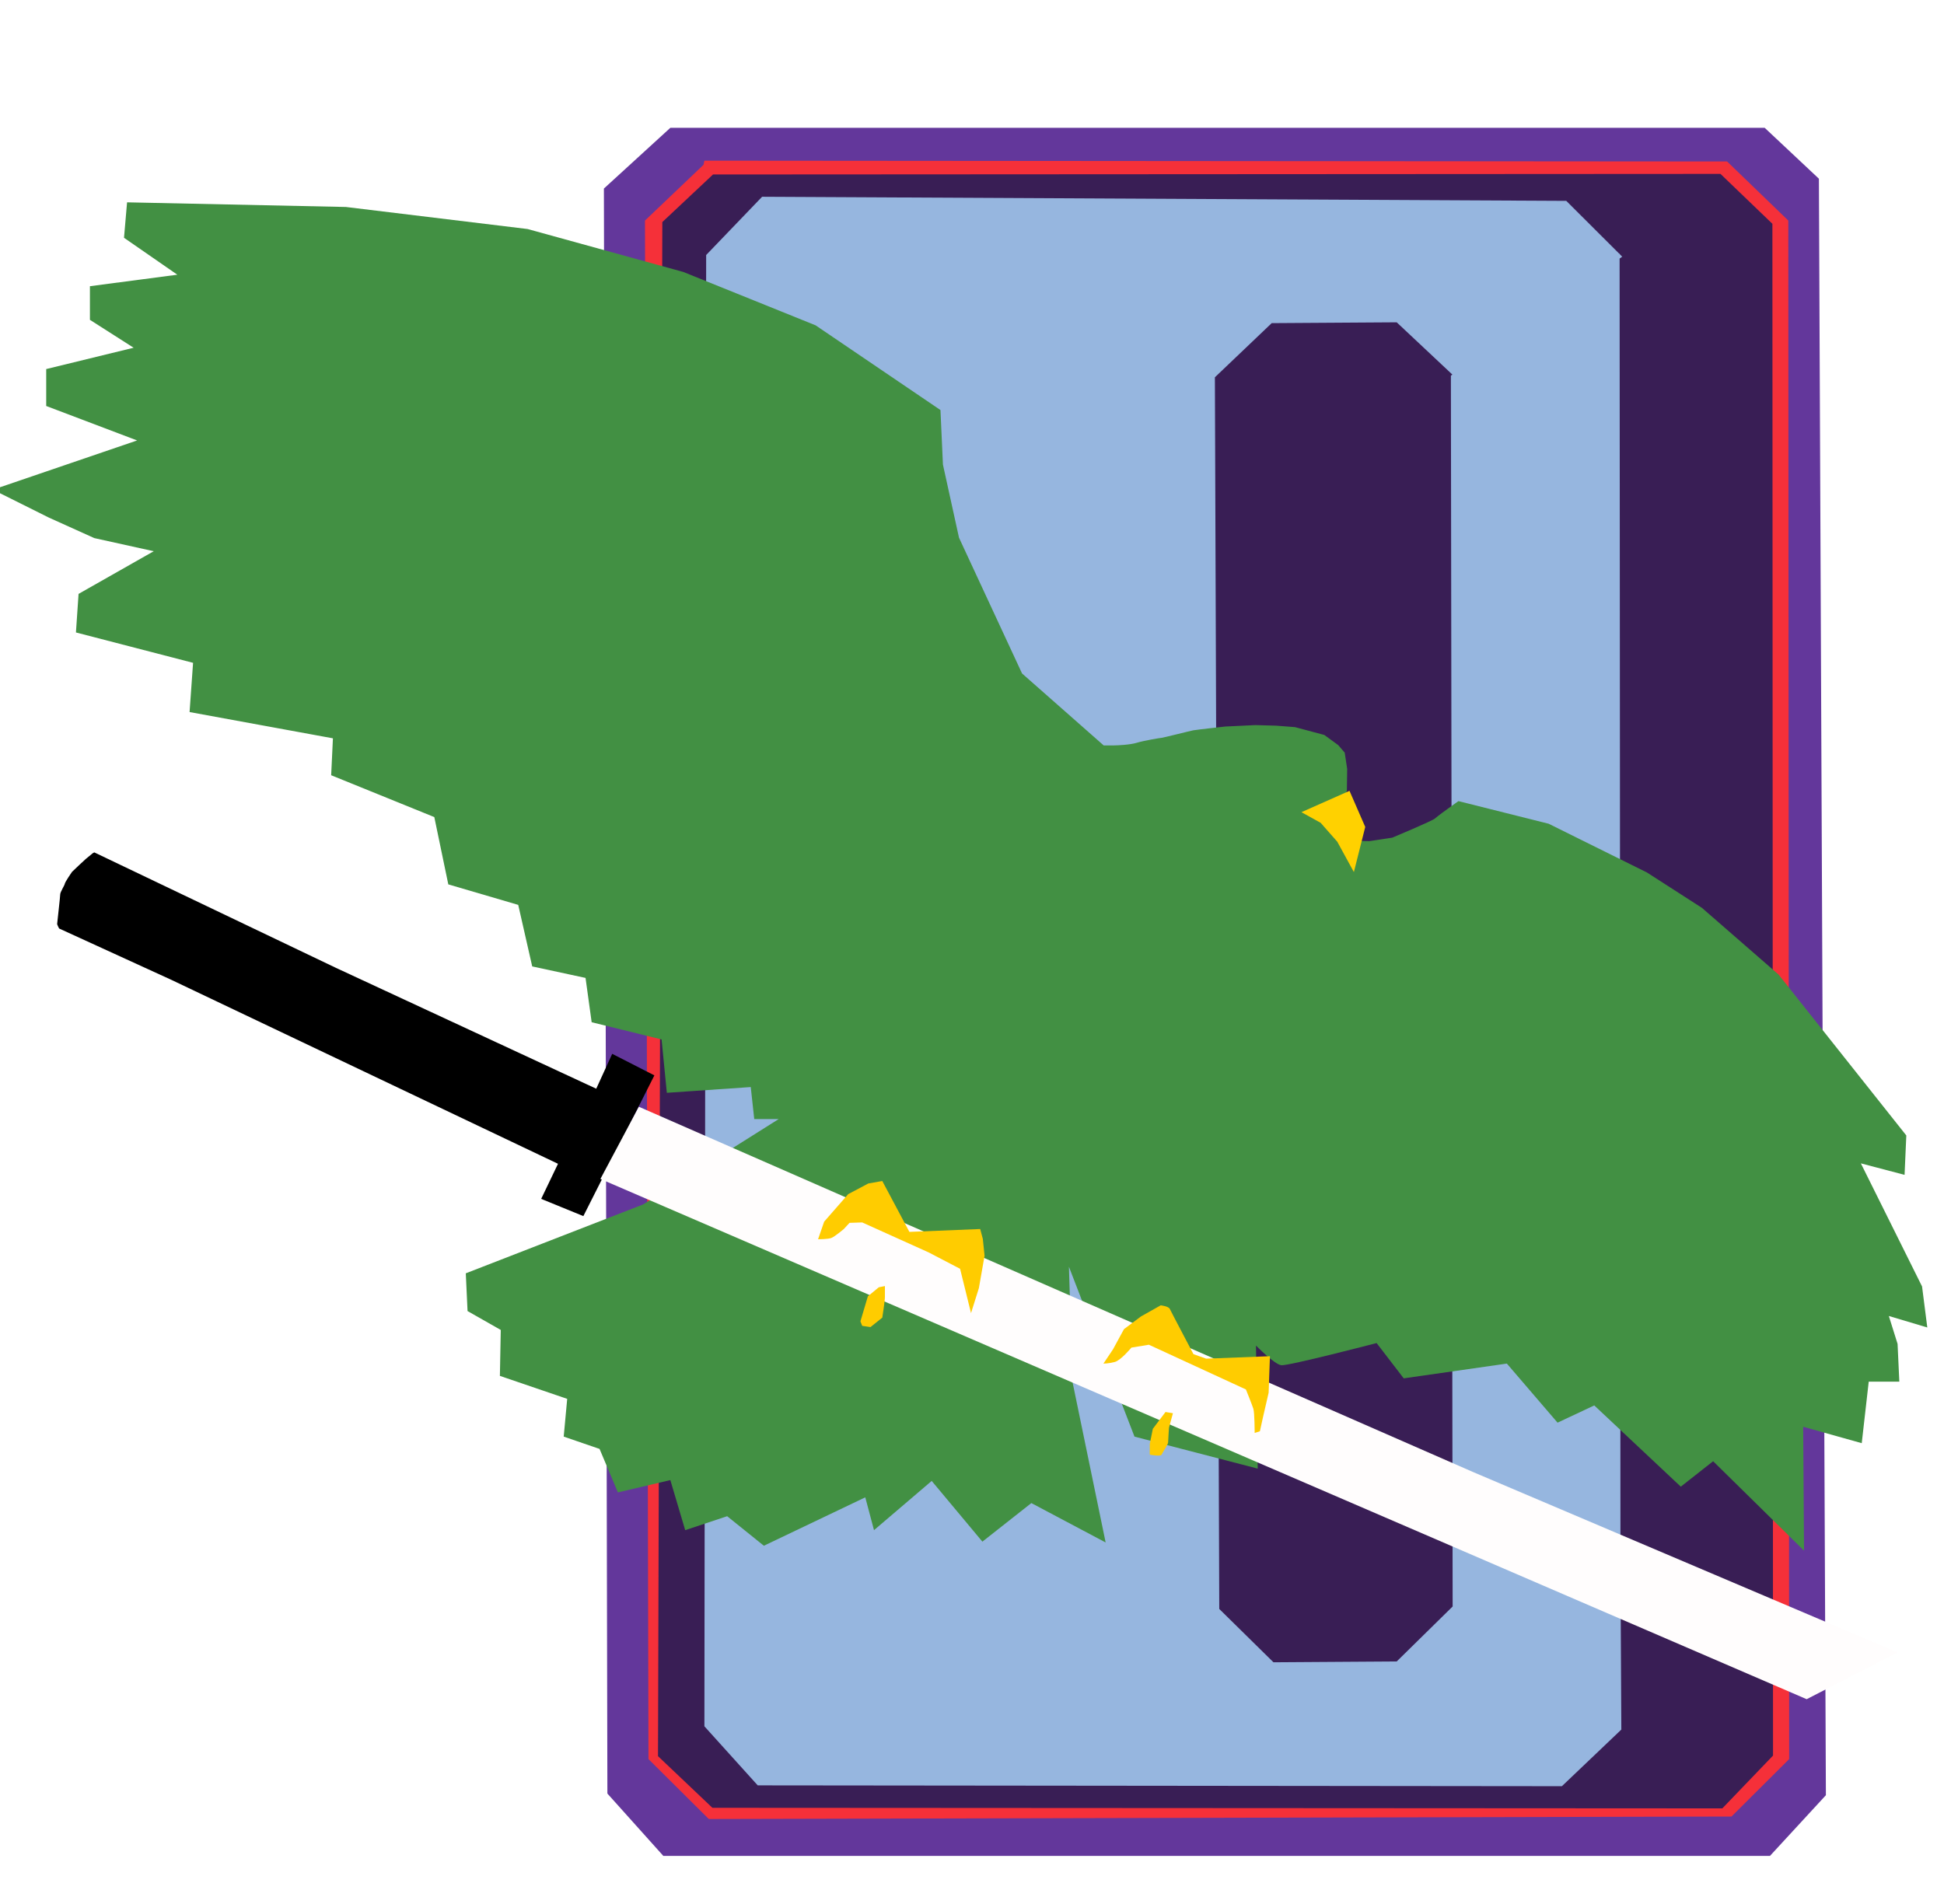
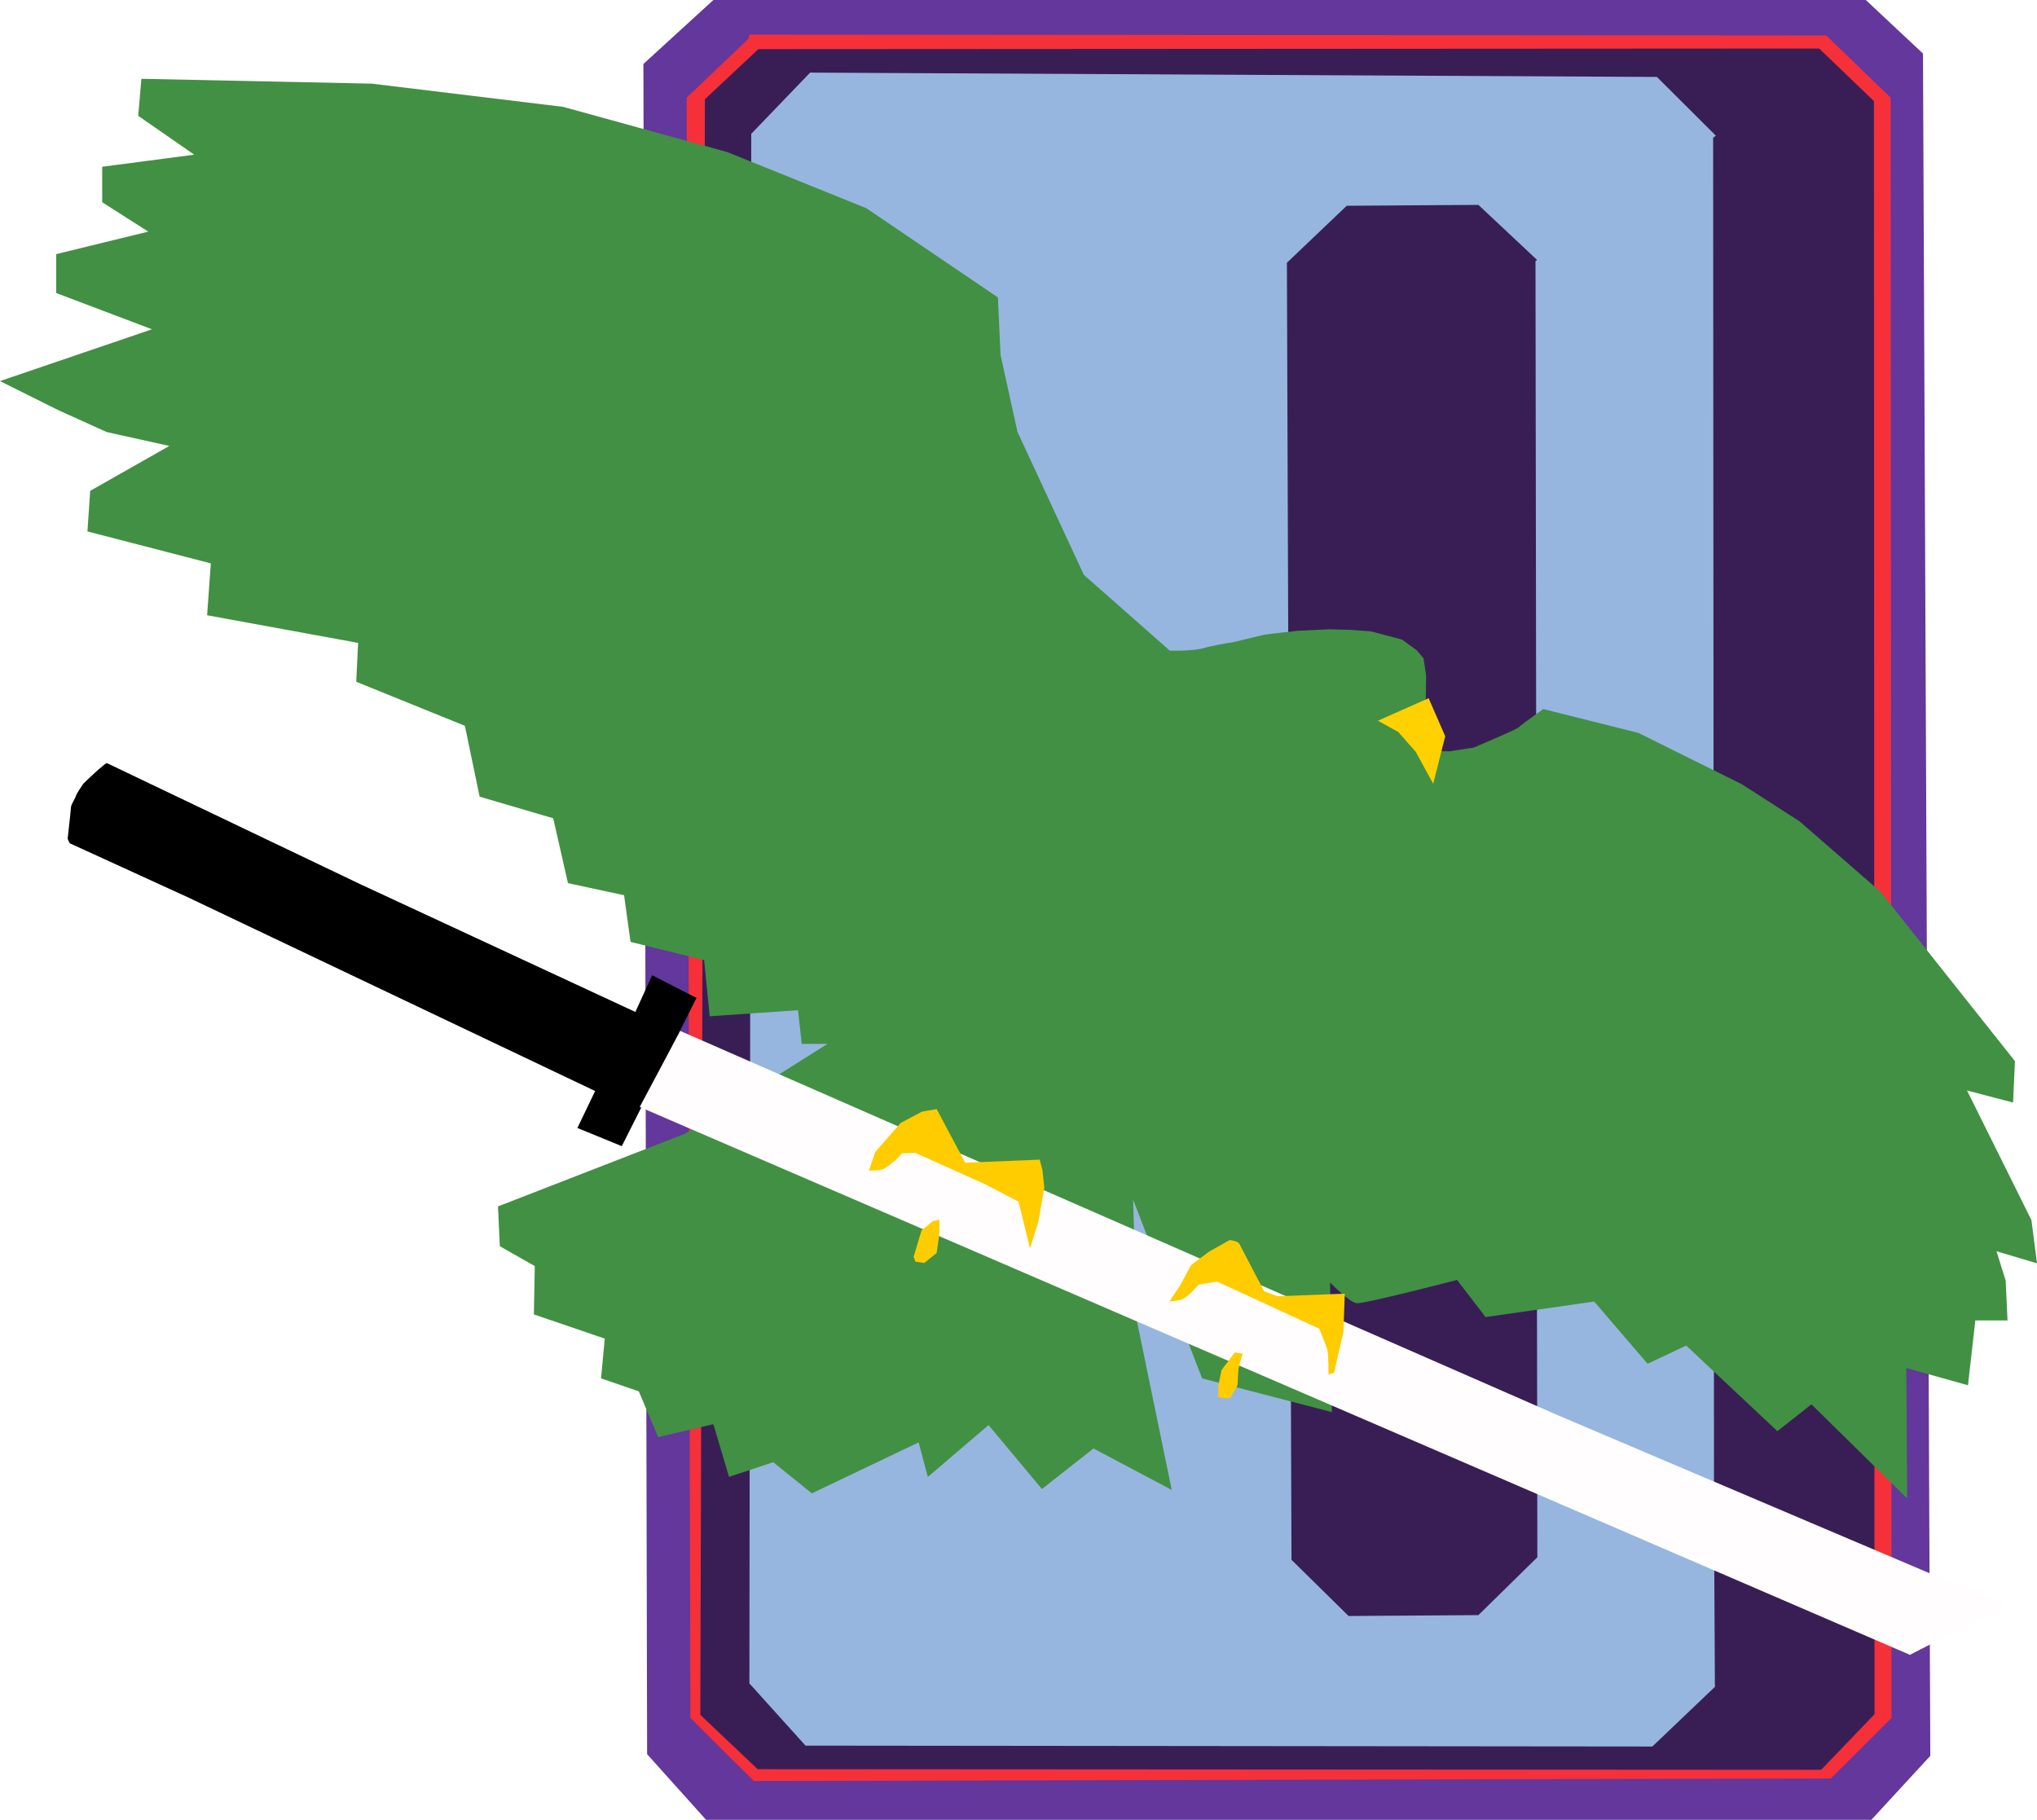
- <svg xmlns="http://www.w3.org/2000/svg" id="svg4444" width="231.98" height="227.16" viewBox="0 0 231.98 227.16" version="1.1" xml:space="preserve">
-   <defs id="defs4">
-     <style id="style2">
+ <svg xmlns="http://www.w3.org/2000/svg" id="svg4444" width="230.83" height="206.25" viewBox="0 0 230.83 206.25">
+   <defs>
+     <style>
      .cls-1 {
+         fill: #ffd100;
+       }
+ 
+       .cls-1, .cls-2, .cls-3, .cls-4, .cls-5, .cls-6, .cls-7, .cls-8, .cls-9 {
        stroke-width: 0px;
+       }
+ 
+       .cls-2 {
+         fill: #391e55;
+       }
+ 
+       .cls-3 {
+         fill: #63379b;
+       }
+ 
+       .cls-5 {
+         fill: #429043;
+       }
+ 
+       .cls-6 {
+         fill: #f53039;
+       }
+ 
+       .cls-7 {
+         fill: #96b6df;
+       }
+ 
+       .cls-8 {
+         fill: #fc0;
+       }
+ 
+       .cls-9 {
+         fill: #fffdfd;
      }
    </style>
  </defs>
  <g id="layer1">
-     <path style="display:inline;fill:#63379b;fill-opacity:1;stroke:none;stroke-width:0.358px;stroke-linecap:butt;stroke-linejoin:miter;stroke-opacity:1" d="m 79.991,15.257 -7.927,7.247 0.417,191.562 6.676,7.443 H 211.21 l 6.676,-7.247 -0.834,-192.933 -6.467,-6.072 z" id="path34724" />
+     <path id="path34724" class="cls-3" d="m80.84,0l-7.93,7.25.42,191.56,6.68,7.44h132.05l6.68-7.25-.83-192.93L211.43,0H80.84Z" />
  </g>
-   <g id="layer5" style="display:inline">
-     <path style="display:inline;fill:#f53039;fill-opacity:1;stroke:none;stroke-width:0.358px;stroke-linecap:butt;stroke-linejoin:miter;stroke-opacity:1" d="m 83.955,19.664 -6.989,6.66 0.417,183.629 7.197,7.149 122.04,-0.294 6.884,-6.855 -0.104,-183.629 -7.302,-7.051 -122.04,-0.098 z" id="path36383" />
+   <g id="layer5">
+     <path id="path36383" class="cls-6" d="m84.8,4.41l-6.99,6.66.42,183.63,7.2,7.15,122.04-.29,6.88-6.86-.1-183.63-7.3-7.05-122.04-.1-.1.49Z" />
  </g>
-   <g id="layer6" style="display:inline;fill:#000000;fill-opacity:0">
-     <path style="display:inline;fill:#391e55;fill-opacity:1;stroke:none;stroke-width:0.358px;stroke-linecap:butt;stroke-linejoin:miter;stroke-opacity:1" d="m 85.084,20.825 -6.048,5.679 -0.516,183.099 6.491,6.163 120.518,0.069 6.048,-6.302 -0.074,-182.822 -6.196,-5.956 z" id="path43095" />
+   <g id="layer6">
+     <path id="path43095" class="cls-2" d="m85.93,5.57l-6.05,5.68-.52,183.1,6.49,6.16,120.52.07,6.05-6.3-.07-182.82-6.2-5.96-120.22.07Z" />
  </g>
  <g id="layer7">
-     <path style="display:inline;fill:#96b6df;fill-opacity:1;stroke:none;stroke-width:0.358px;stroke-linecap:butt;stroke-linejoin:miter;stroke-opacity:1" d="m 84.267,30.437 6.676,-6.953 95.963,0.49 6.676,6.66 -19.923,14.397 -6.989,-6.562 -14.916,0.098 -6.78,6.464 0.522,147.001 6.467,6.366 14.707,-0.098 6.676,-6.562 -0.209,-146.903 20.131,-14.592 0.104,156.795 0.104,19.391 -7.093,6.758 -95.963,-0.098 -6.363,-7.051 z" id="path44555" />
+     <path id="path44555" class="cls-7" d="m85.12,15.18l6.68-6.95,95.96.49,6.68,6.66-19.92,14.4-6.99-6.56-14.92.1-6.78,6.46.52,147,6.47,6.37,14.71-.1,6.68-6.56-.21-146.9,20.13-14.59.1,156.79.1,19.39-7.09,6.76-95.96-.1-6.36-7.05.21-175.6Z" />
  </g>
-   <g id="layer8" style="display:inline">
-     <path style="fill:#429043;fill-opacity:1;stroke:none;stroke-width:0.358px;stroke-linecap:butt;stroke-linejoin:miter;stroke-opacity:1" d="m 14.799,28.38 6.363,4.407 -10.431,1.371 v 4.015 l 5.215,3.33 -10.431,2.546 v 4.407 l 10.848,4.113 -17.211,5.876 6.676,3.33 5.424,2.448 7.093,1.567 -8.97,5.093 -0.313,4.603 13.977,3.624 -0.417,5.876 17.106,3.134 -0.209,4.407 12.308,4.995 1.669,8.031 8.345,2.448 1.669,7.345 6.363,1.371 0.73,5.289 8.345,2.057 0.626,6.366 10.014,-0.686 0.417,3.819 h 2.921 l -16.168,10.185 -21.174,8.227 0.209,4.505 3.964,2.253 -0.104,5.484 8.032,2.742 -0.417,4.505 4.277,1.469 2.19,5.191 6.258,-1.469 1.773,5.974 5.007,-1.665 4.381,3.526 12.1,-5.778 1.043,3.917 6.884,-5.876 6.05,7.247 5.841,-4.603 8.866,4.701 -3.964,-19.195 -0.417,-13.711 7.823,20.273 14.707,3.819 -0.209,-14.69 c 0,0 2.19,2.253 3.025,2.35 0.834,0.098 11.37,-2.644 11.37,-2.644 l 3.234,4.211 12.308,-1.763 6.05,7.051 4.381,-2.057 10.326,9.696 3.859,-3.036 10.848,10.675 -0.104,-14.788 6.989,1.959 0.834,-7.345 h 3.651 l -0.209,-4.505 -1.043,-3.33 4.59,1.371 -0.626,-4.897 -7.302,-14.69 5.215,1.371 0.209,-4.701 -15.241,-19.2 -9.146,-7.964 -6.564,-4.224 -11.727,-5.817 -10.768,-2.701 -1.254,0.9 c 0,0 -1.254,0.9 -1.549,1.177 -0.295,0.277 -5.089,2.285 -5.089,2.285 l -2.729,0.416 c 0,0 -2.766,0.035 -2.84,-0.485 -0.074,-0.519 -0.553,-3.982 -0.553,-3.982 l 0.701,-1.524 0.037,-2.632 -0.295,-1.939 -0.774,-0.9 -1.66,-1.212 -3.503,-0.935 -2.25,-0.173 c 0,0 -2.323,-0.069 -2.471,-0.069 -0.148,0 -3.614,0.173 -3.614,0.173 0,0 -3.43,0.381 -3.798,0.45 -0.369,0.069 -3.651,0.9 -3.798,0.9 -0.148,0 -2.176,0.346 -2.95,0.589 -0.774,0.242 -2.323,0.312 -2.692,0.312 -0.369,0 -1.254,0 -1.254,0 L 121.962,80.38 114.439,64.176 112.522,55.45 112.227,48.94 97.328,38.83 81.544,32.459 62.957,27.334 41.273,24.703 15.163,24.149 Z" id="path45061" />
+   <g id="layer8">
+     <path id="path45061" class="cls-5" d="m15.65,13.12l6.36,4.41-10.43,1.37v4.02l5.22,3.33-10.43,2.55v4.41l10.85,4.11L0,43.19l6.68,3.33,5.42,2.45,7.09,1.57-8.97,5.09-.31,4.6,13.98,3.62-.42,5.88,17.11,3.13-.21,4.41,12.31,4.99,1.67,8.03,8.34,2.45,1.67,7.35,6.36,1.37.73,5.29,8.34,2.06.63,6.37,10.01-.69.42,3.82h2.92l-16.17,10.19-21.17,8.23.21,4.51,3.96,2.25-.1,5.48,8.03,2.74-.42,4.51,4.28,1.47,2.19,5.19,6.26-1.47,1.77,5.97,5.01-1.66,4.38,3.53,12.1-5.78,1.04,3.92,6.88-5.88,6.05,7.25,5.84-4.6,8.87,4.7-3.96-19.2-.42-13.71,7.82,20.27,14.71,3.82-.21-14.69s2.19,2.25,3.02,2.35c.83.1,11.37-2.64,11.37-2.64l3.23,4.21,12.31-1.76,6.05,7.05,4.38-2.06,10.33,9.7,3.86-3.04,10.85,10.67-.1-14.79,6.99,1.96.83-7.35h3.65l-.21-4.51-1.04-3.33,4.59,1.37-.63-4.9-7.3-14.69,5.22,1.37.21-4.7-15.24-19.2-9.15-7.96-6.56-4.22-11.73-5.82-10.77-2.7-1.25.9s-1.25.9-1.55,1.18c-.3.28-5.09,2.29-5.09,2.29l-2.73.42s-2.77.03-2.84-.48c-.07-.52-.55-3.98-.55-3.98l.7-1.52.04-2.63-.3-1.94-.77-.9-1.66-1.21-3.5-.93-2.25-.17s-2.32-.07-2.47-.07-3.61.17-3.61.17c0,0-3.43.38-3.8.45-.37.07-3.65.9-3.8.9s-2.18.35-2.95.59c-.77.24-2.32.31-2.69.31h-1.25l-9.74-8.59-7.52-16.2-1.92-8.73-.3-6.51-14.9-10.11-15.78-6.37-18.59-5.12-21.68-2.63-26.11-.55-.36,4.23Z" />
  </g>
-   <g id="layer9" style="display:inline">
-     <path style="fill:#ffd100;fill-opacity:1;stroke:none;stroke-width:0.358px;stroke-linecap:butt;stroke-linejoin:miter;stroke-opacity:1" d="m 155.301,96.935 5.737,-2.546 1.878,4.309 -1.356,5.386 -1.982,-3.624 -1.982,-2.253 z" id="path47548" />
-     <path style="fill:#000000;fill-opacity:1;stroke:none;stroke-width:0.358px;stroke-linecap:butt;stroke-linejoin:miter;stroke-opacity:1" d="m 11.07,101.832 -0.834,0.686 c 0,0 -1.565,1.445 -1.643,1.542 -0.078,0.098 -0.834,1.224 -0.861,1.42 -0.026,0.196 -0.548,0.979 -0.548,1.273 0,0.294 -0.365,3.428 -0.365,3.526 0,0.098 0.235,0.539 0.235,0.539 l 13.377,6.121 46.156,21.962 -2.008,4.187 5.033,2.057 8.475,-16.796 -5.033,-2.571 -1.904,4.162 L 40.041,115.494 11.252,101.734 Z" id="path50525" />
-     <path style="fill:#fffdfd;fill-opacity:1;stroke:none;stroke-width:0.358px;stroke-linecap:butt;stroke-linejoin:miter;stroke-opacity:1" d="m 76.236,132.094 99.51,43.581 50.694,21.546 -10.848,5.582 -143.945,-62.091 z" id="path51984" />
+   <g id="layer9">
+     <path id="path47548" class="cls-1" d="m156.15,81.68l5.74-2.55,1.88,4.31-1.36,5.39-1.98-3.62-1.98-2.25-2.29-1.27Z" />
+     <path id="path50525" class="cls-4" d="m11.92,86.58l-.83.69s-1.56,1.44-1.64,1.54c-.08.1-.83,1.22-.86,1.42-.03.2-.55.98-.55,1.27s-.37,3.43-.37,3.53.23.54.23.54l13.38,6.12,46.16,21.96-2.01,4.19,5.03,2.06,8.47-16.8-5.03-2.57-1.9,4.16-31.11-14.45-28.79-13.76-.18.1Z" />
+     <path id="path51984" class="cls-9" d="m77.08,116.84l99.51,43.58,50.69,21.55-10.85,5.58-143.94-62.09,4.59-8.62Z" />
  </g>
-   <g id="layer10" style="display:inline">
-     <path style="fill:#ffcc00;fill-opacity:1;stroke:none;stroke-width:0.358px;stroke-linecap:butt;stroke-linejoin:miter;stroke-opacity:1" d="m 97.619,147.911 0.73,-2.106 2.868,-3.281 2.399,-1.273 1.669,-0.294 3.234,6.072 8.449,-0.343 0.313,1.175 0.209,2.008 -0.678,3.868 -0.939,2.987 -1.304,-5.289 -3.755,-1.959 -7.927,-3.575 -1.512,0.049 -0.678,0.735 c 0,0 -1.095,0.93 -1.512,1.077 -0.417,0.147 -1.565,0.147 -1.565,0.147 z" id="path56411" />
-     <path style="fill:#ffcc00;fill-opacity:1;stroke:none;stroke-width:0.358px;stroke-linecap:butt;stroke-linejoin:miter;stroke-opacity:1" d="m 104.868,153.64 -1.304,1.077 -0.887,2.987 0.209,0.539 0.991,0.147 1.408,-1.126 c 0,0 0.313,-2.008 0.313,-2.448 0,-0.441 0,-0.686 0,-0.881 0,-0.196 0,-0.441 0,-0.441 z" id="path56413" />
-     <path style="fill:#ffcc00;fill-opacity:1;stroke:none;stroke-width:0.358px;stroke-linecap:butt;stroke-linejoin:miter;stroke-opacity:1" d="m 131.675,162.748 1.147,-1.714 1.304,-2.399 2.034,-1.518 2.347,-1.322 c 0,0 0.939,0.098 1.095,0.441 0.156,0.343 2.816,5.386 2.816,5.386 l 1.512,0.539 7.614,-0.294 -0.156,4.358 -0.678,2.938 -0.365,1.665 -0.626,0.196 c 0,0 0,-2.399 -0.156,-2.889 -0.156,-0.49 -0.887,-2.301 -0.887,-2.301 l -11.578,-5.337 -2.086,0.343 c 0,0 -1.252,1.518 -1.982,1.714 -0.73,0.196 -1.356,0.196 -1.356,0.196 z" id="path56415" />
-     <path style="fill:#ffcc00;fill-opacity:1;stroke:none;stroke-width:0.358px;stroke-linecap:butt;stroke-linejoin:miter;stroke-opacity:1" d="m 139.081,168.526 -1.512,2.008 -0.365,1.812 v 1.273 c 0,0 1.304,0.245 1.408,0 0.104,-0.245 0.782,-1.224 0.782,-1.469 0,-0.245 0.104,-1.763 0.104,-1.763 l 0.469,-1.714 z" id="path56417" />
+   <g id="layer10">
+     <path id="path56411" class="cls-8" d="m98.47,132.65l.73-2.11,2.87-3.28,2.4-1.27,1.67-.29,3.23,6.07,8.45-.34.31,1.18.21,2.01-.68,3.87-.94,2.99-1.3-5.29-3.76-1.96-7.93-3.57-1.51.05-.68.73s-1.1.93-1.51,1.08c-.42.15-1.56.15-1.56.15h0Z" />
+     <path id="path56413" class="cls-8" d="m105.72,138.38l-1.3,1.08-.89,2.99.21.54.99.15,1.41-1.13s.31-2.01.31-2.45v-1.32l-.73.15Z" />
+     <path id="path56415" class="cls-8" d="m132.52,147.49l1.15-1.71,1.3-2.4,2.03-1.52,2.35-1.32s.94.1,1.1.44c.16.34,2.82,5.39,2.82,5.39l1.51.54,7.61-.29-.16,4.36-.68,2.94-.37,1.66-.63.2s0-2.4-.16-2.89c-.16-.49-.89-2.3-.89-2.3l-11.58-5.34-2.09.34s-1.25,1.52-1.98,1.71-1.36.2-1.36.2h0Z" />
+     <path id="path56417" class="cls-8" d="m139.93,153.27l-1.51,2.01-.37,1.81v1.27s1.3.24,1.41,0c.1-.24.78-1.22.78-1.47s.1-1.76.1-1.76l.47-1.71-.89-.15Z" />
  </g>
</svg>
